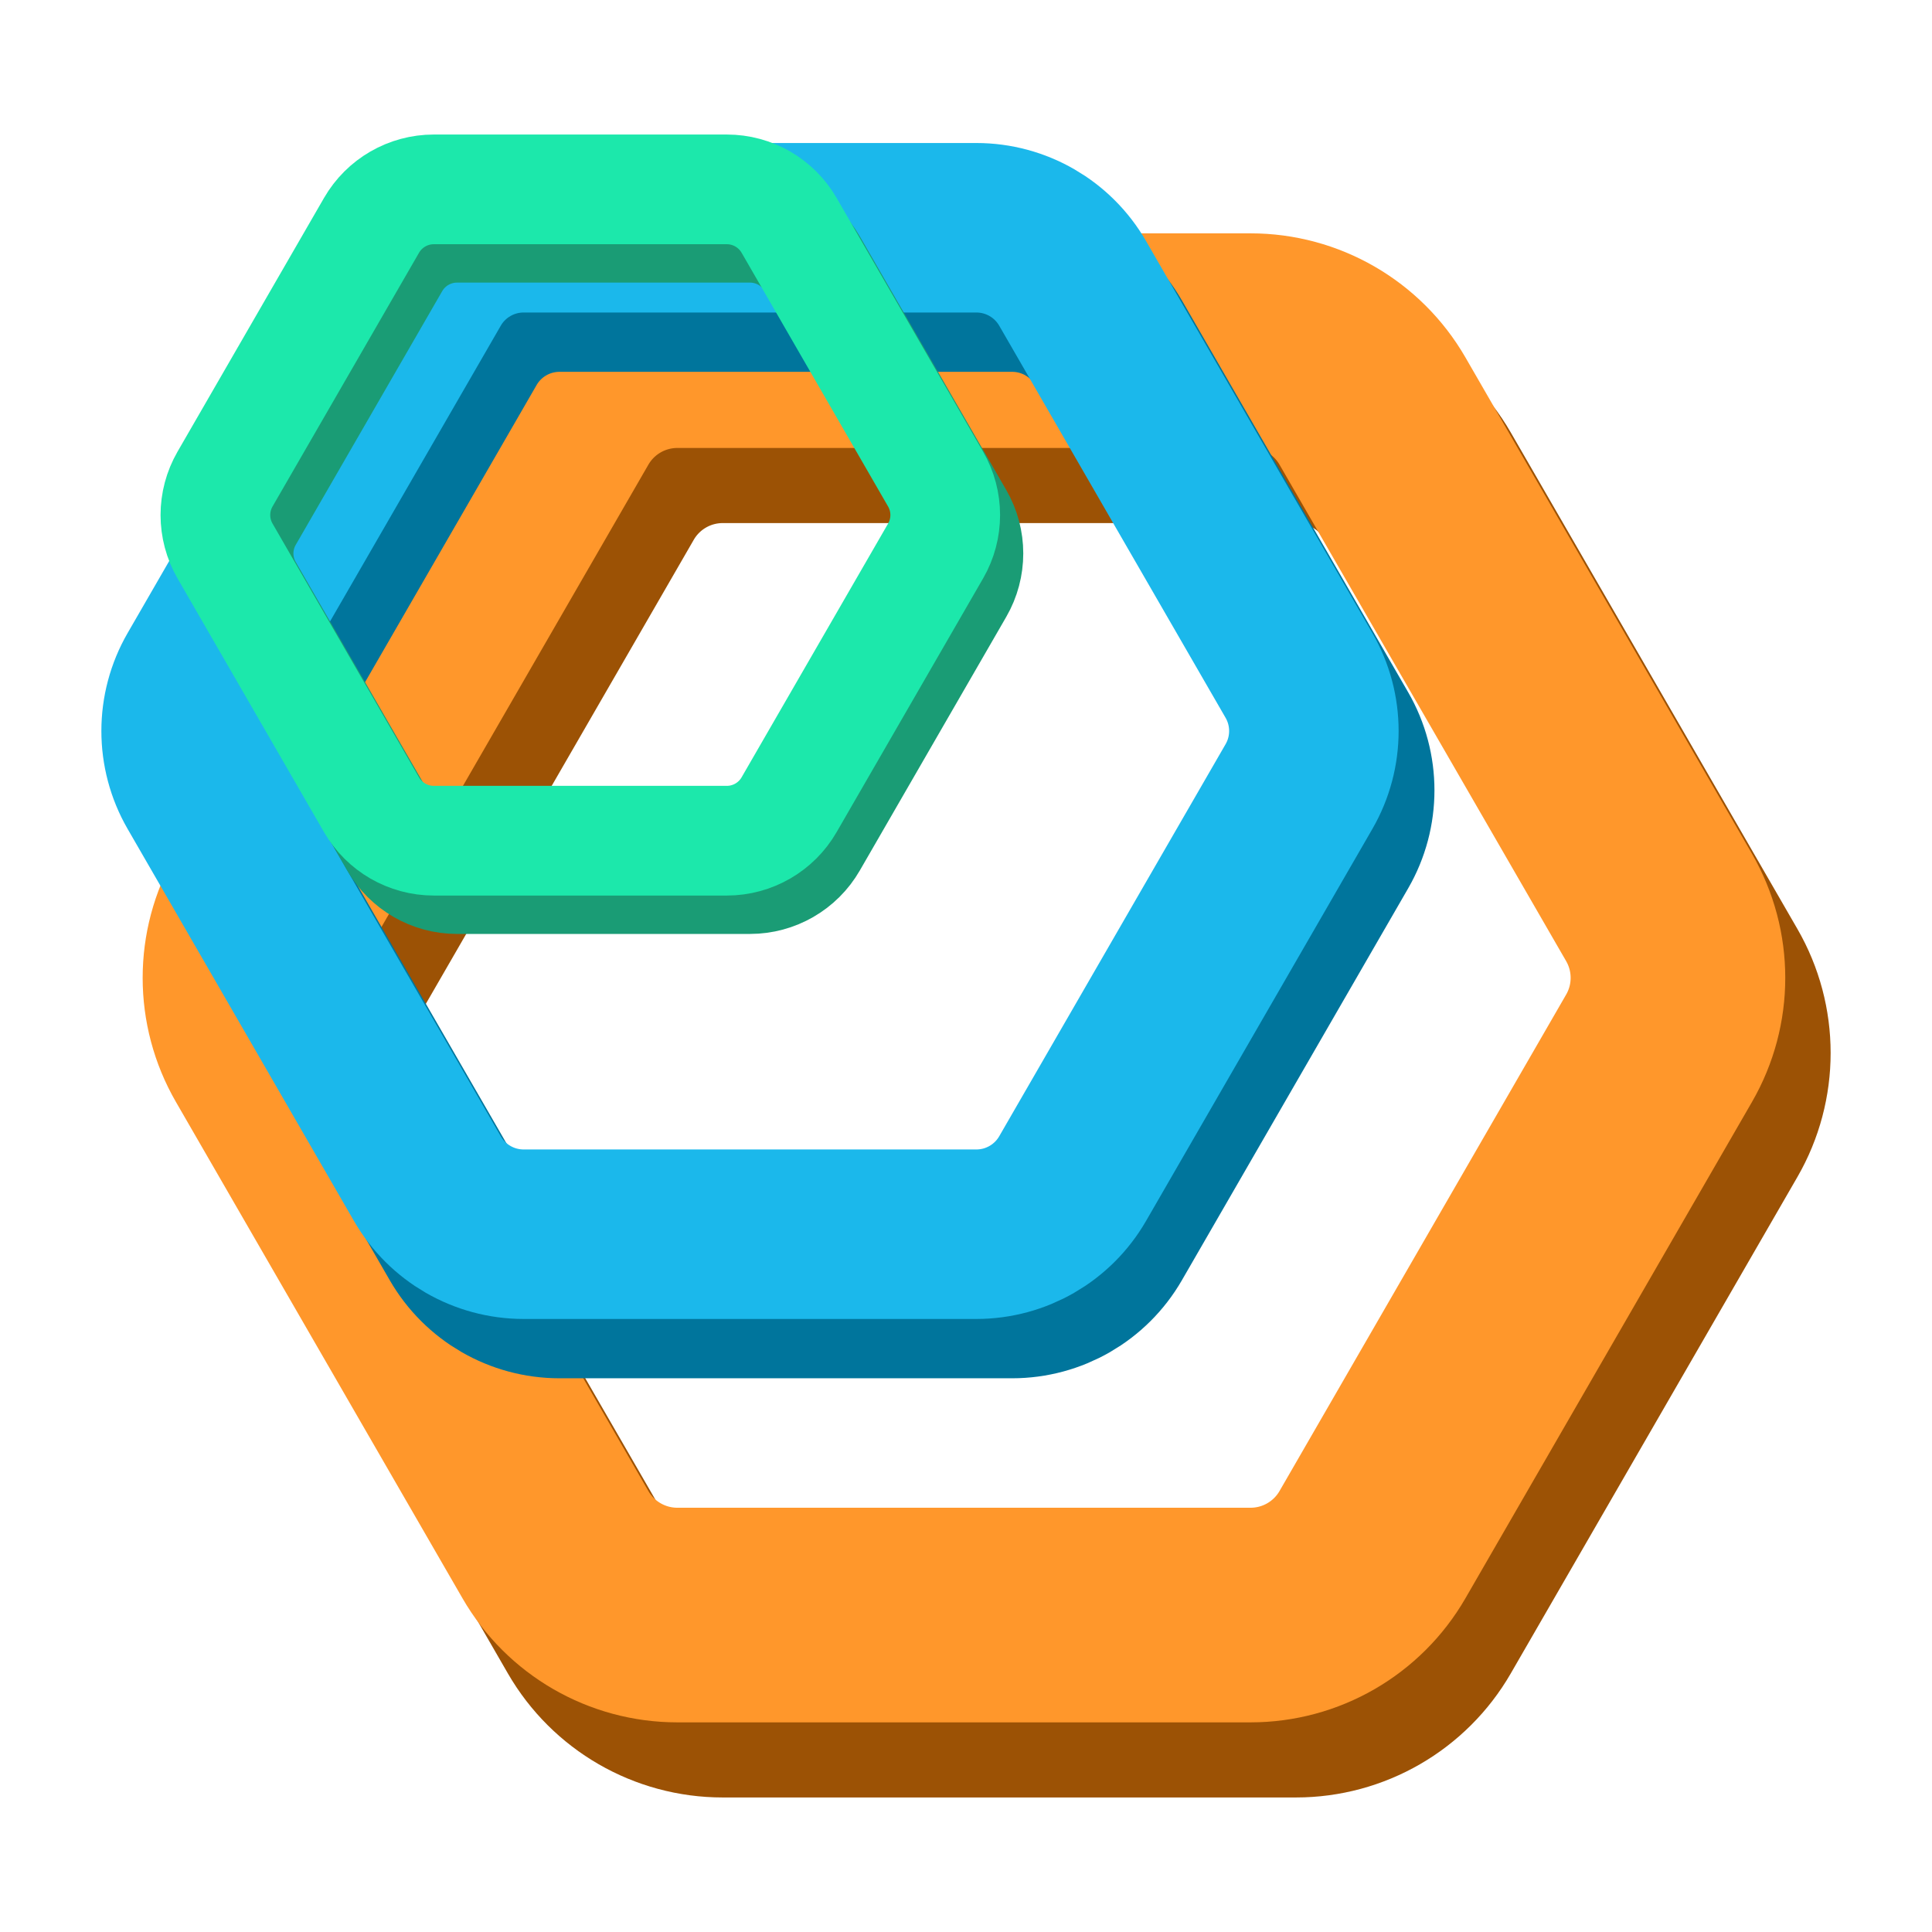
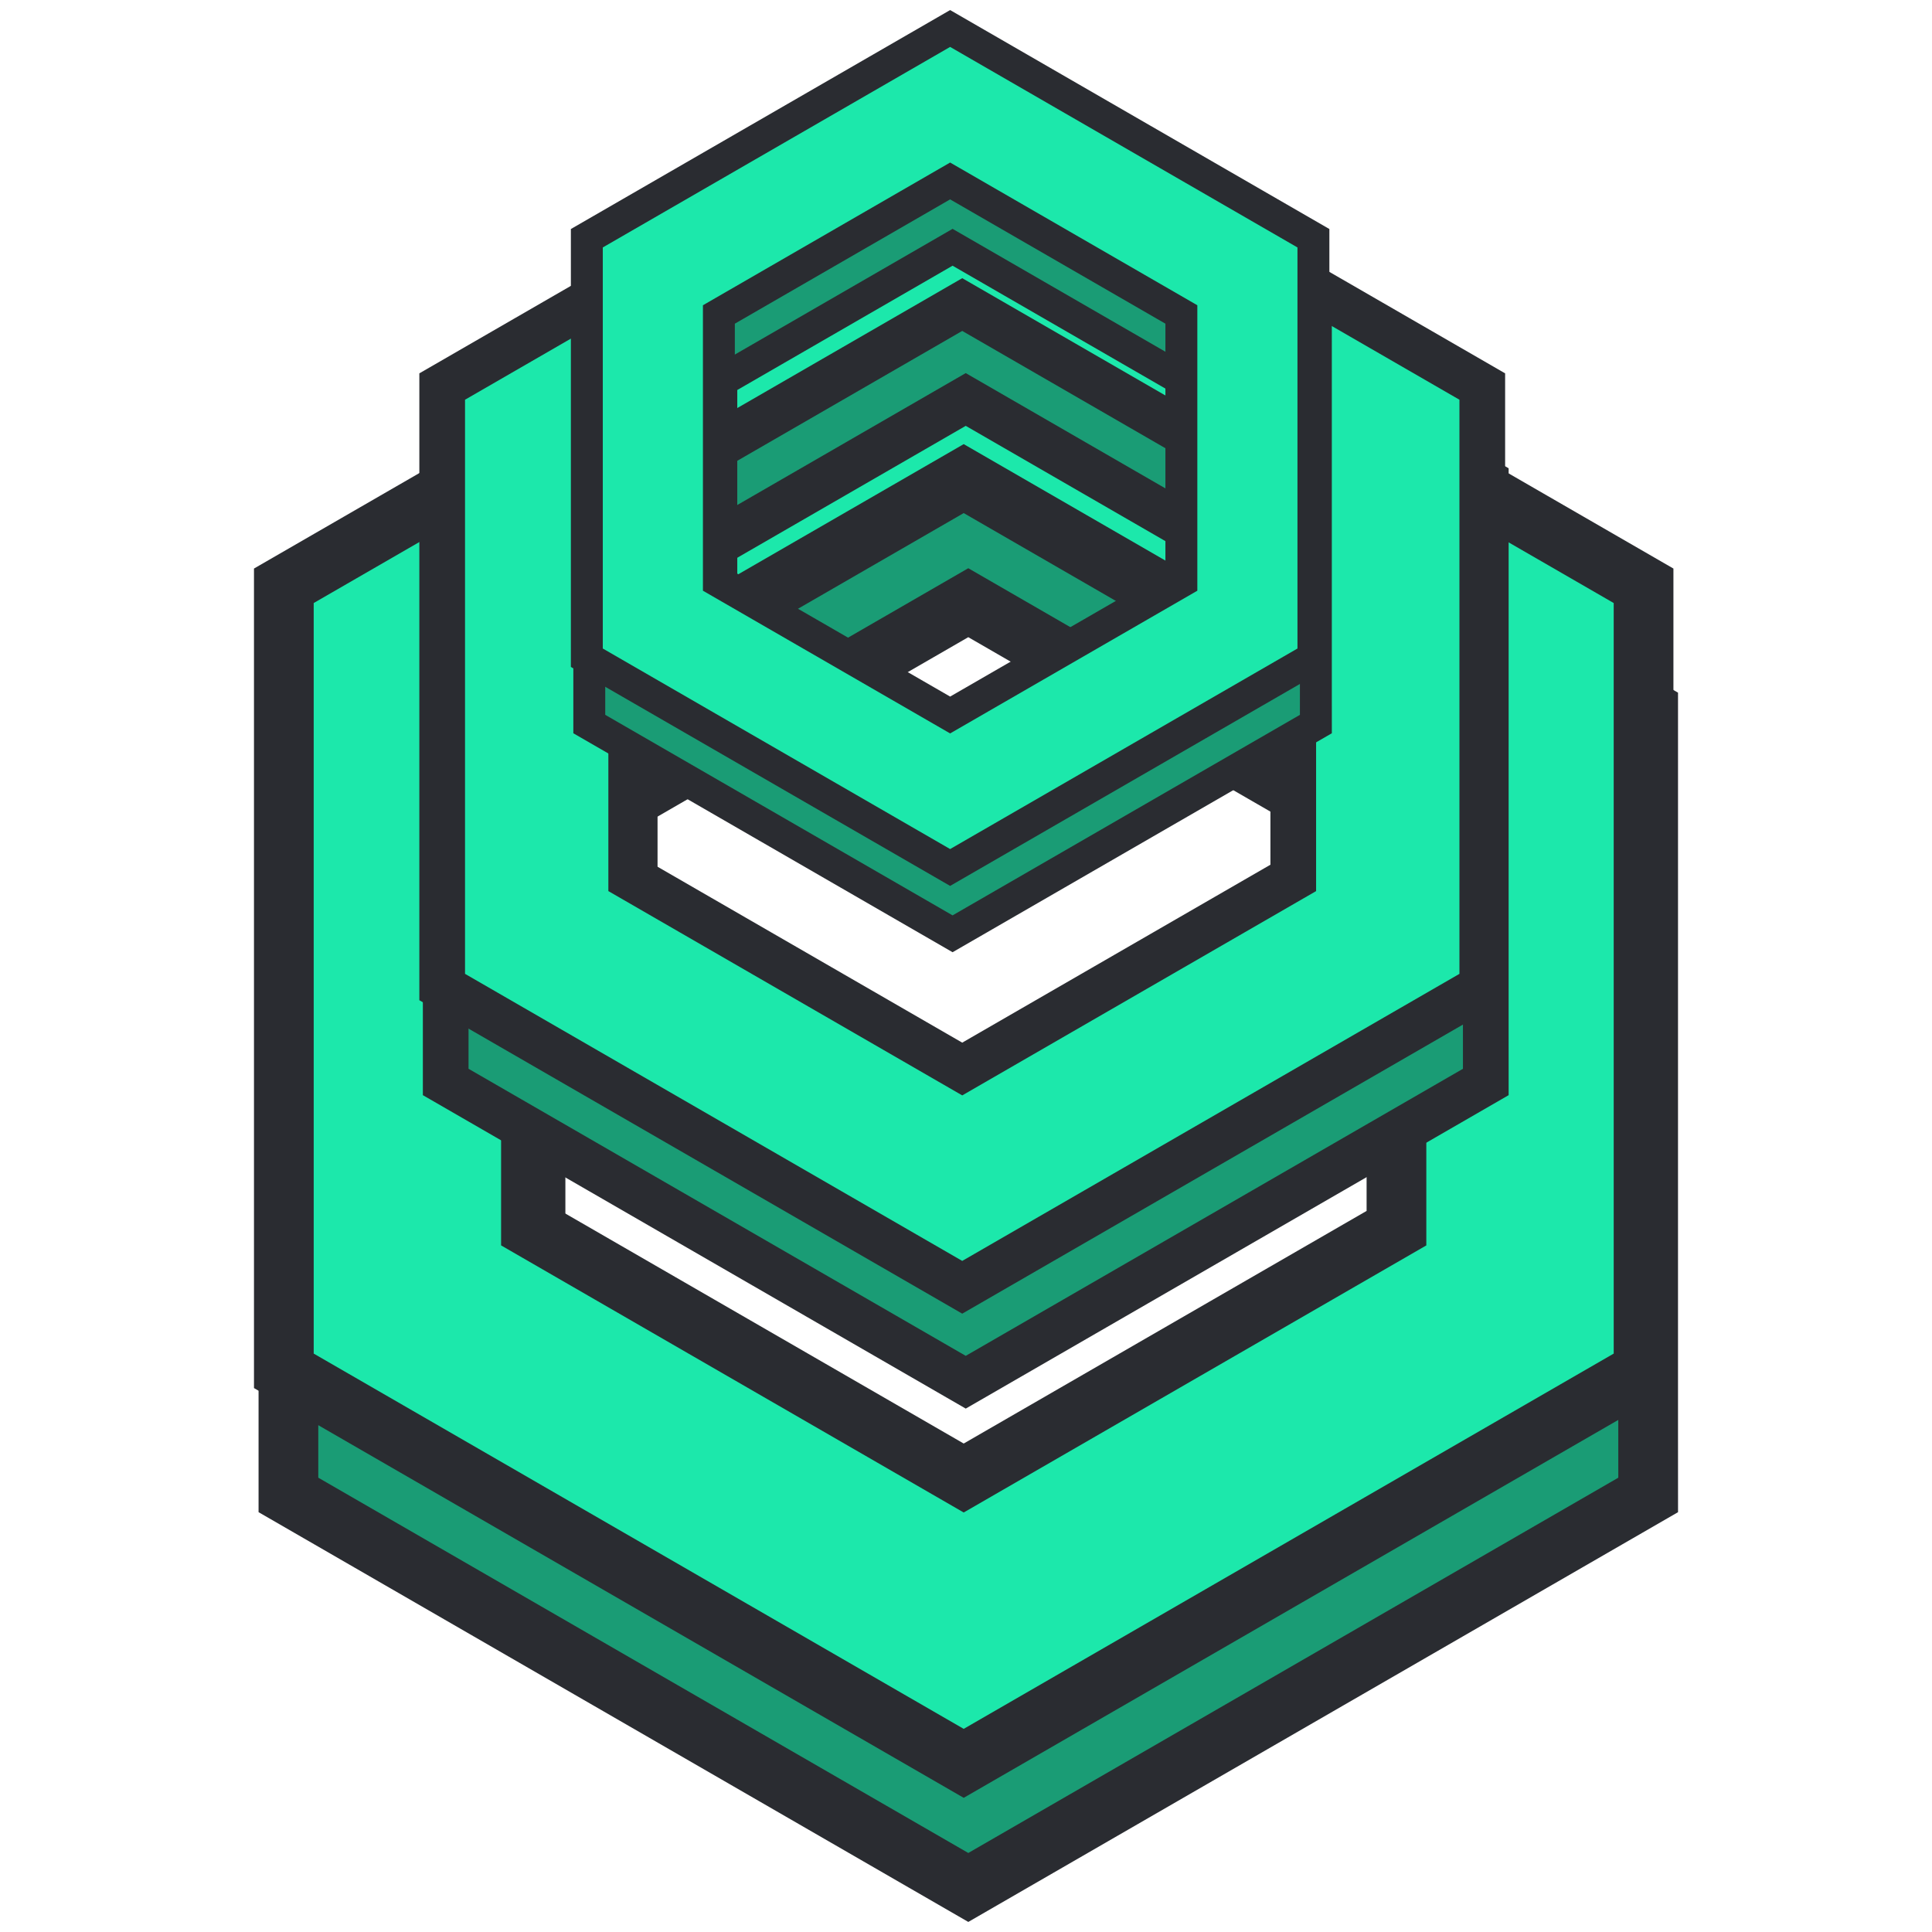
<svg xmlns="http://www.w3.org/2000/svg" width="500" height="500" viewBox="0 0 132.292 132.292" version="1.1" id="svg1" xml:space="preserve">
  <defs id="defs1">
    <rect x="116.927" y="131.946" width="301.72" height="311.915" id="rect5" />
    <rect x="134.562" y="144.81" width="293.185" height="242.836" id="rect4" />
    <rect x="104.998" y="201.882" width="239.585" height="131.247" id="rect2" />
  </defs>
-   <g id="layer1" transform="matrix(1.160199,0,0,1.160199,-59.60603,-80.91542)">
-     <g id="g16" transform="translate(1.907461,6.488474)">
-       <g id="g12" transform="matrix(1.110894,0,0,1.110894,-21.92271,-13.55078)">
-         <path style="fill:none;fill-opacity:1;stroke:#9c5205;stroke-width:52.827;stroke-dasharray:none;stroke-opacity:1" id="path1-7" transform="matrix(0.2158457,0,0,0.2158457,100.4057,94.48581)" d="m 252.093,159.06 -70.55,122.196 a 34.641,34.641 150 0 1 -30,17.321 l -141.099,0 a 34.641,34.641 30 0 1 -30,-17.321 L -90.105,159.06 a 34.641,34.641 90 0 1 0,-34.641 L -19.556,2.223 a 34.641,34.641 150 0 1 30,-17.321 l 141.099,0 a 34.641,34.641 30 0 1 30,17.321 L 252.093,124.419 a 34.641,34.641 90 0 1 0,34.641 z" />
-         <path style="fill:none;fill-opacity:1;stroke:#ff972b;stroke-width:52.827;stroke-dasharray:none;stroke-opacity:1" id="path7" transform="matrix(0.2158457,0,0,0.2158457,97.99507,90.49518)" d="m 252.093,159.06 -70.55,122.196 a 34.641,34.641 150 0 1 -30,17.321 l -141.099,0 a 34.641,34.641 30 0 1 -30,-17.321 L -90.105,159.06 a 34.641,34.641 90 0 1 0,-34.641 L -19.556,2.223 a 34.641,34.641 150 0 1 30,-17.321 l 141.099,0 a 34.641,34.641 30 0 1 30,17.321 L 252.093,124.419 a 34.641,34.641 90 0 1 0,34.641 z" />
-       </g>
-       <g id="g11" transform="matrix(1.110894,0,0,1.110894,-25.90994,-17.83241)">
-         <path style="fill:none;fill-opacity:1;stroke:#00759c;stroke-width:52.827;stroke-dasharray:none;stroke-opacity:1" id="path1" transform="matrix(0.1704638,0,0,0.1704638,95.79656,90.818)" d="m 252.093,159.06 -70.55,122.196 a 34.641,34.641 150 0 1 -30,17.321 l -141.099,0 a 34.641,34.641 30 0 1 -30,-17.321 L -90.105,159.06 a 34.641,34.641 90 0 1 0,-34.641 L -19.556,2.223 a 34.641,34.641 150 0 1 30,-17.321 l 141.099,0 a 34.641,34.641 30 0 1 30,17.321 L 252.093,124.419 a 34.641,34.641 90 0 1 0,34.641 z" />
-         <path style="fill:none;fill-opacity:1;stroke:#1bb8eb;stroke-width:52.827;stroke-dasharray:none;stroke-opacity:1" id="path8" transform="matrix(0.1704638,0,0,0.1704638,93.89273,87.6664)" d="m 252.093,159.06 -70.55,122.196 a 34.641,34.641 150 0 1 -30,17.321 l -141.099,0 a 34.641,34.641 30 0 1 -30,-17.321 L -90.105,159.06 a 34.641,34.641 90 0 1 0,-34.641 L -19.556,2.223 a 34.641,34.641 150 0 1 30,-17.321 l 141.099,0 a 34.641,34.641 30 0 1 30,17.321 L 252.093,124.419 a 34.641,34.641 90 0 1 0,34.641 z" />
-       </g>
-       <g id="g13" transform="matrix(0.7189227,0,0,0.7189227,6.290466,13.25578)">
-         <path style="fill:none;fill-opacity:1;stroke:#1a9c75;stroke-width:52.827;stroke-dasharray:none;stroke-opacity:1" id="path12" transform="matrix(0.1704638,0,0,0.1704638,95.79656,90.818)" d="m 252.093,159.06 -70.55,122.196 a 34.641,34.641 150 0 1 -30,17.321 l -141.099,0 a 34.641,34.641 30 0 1 -30,-17.321 L -90.105,159.06 a 34.641,34.641 90 0 1 0,-34.641 L -19.556,2.223 a 34.641,34.641 150 0 1 30,-17.321 l 141.099,0 a 34.641,34.641 30 0 1 30,17.321 L 252.093,124.419 a 34.641,34.641 90 0 1 0,34.641 z" />
-         <path style="fill:none;fill-opacity:1;stroke:#1ce8ab;stroke-width:52.827;stroke-dasharray:none;stroke-opacity:1" id="path13" transform="matrix(0.1704638,0,0,0.1704638,93.89273,87.6664)" d="m 252.093,159.06 -70.55,122.196 a 34.641,34.641 150 0 1 -30,17.321 l -141.099,0 a 34.641,34.641 30 0 1 -30,-17.321 L -90.105,159.06 a 34.641,34.641 90 0 1 0,-34.641 L -19.556,2.223 a 34.641,34.641 150 0 1 30,-17.321 l 141.099,0 a 34.641,34.641 30 0 1 30,17.321 L 252.093,124.419 a 34.641,34.641 90 0 1 0,34.641 z" />
-       </g>
+   <g id="g11" transform="matrix(0.7905245,0.4564095,-0.4564095,0.7905245,48.66776,-15.92114)">
+     <g id="g10" transform="matrix(1.560912,0,0,1.560912,-106.2615,-105.3814)" style="mix-blend-mode:normal;stroke:#2a2c31;stroke-width:5.74;stroke-dasharray:none;stroke-opacity:1;paint-order:stroke fill markers">
+       <path style="color:#000000;mix-blend-mode:normal;fill:#1a9c75;stroke:#2a2c31;stroke-width:4.788;stroke-dasharray:none;stroke-opacity:1;paint-order:stroke fill markers" d="M 27.34,13.428 12.297,39.483 27.34,65.538 H 57.426 L 72.469,39.483 71.384,37.605 57.426,13.428 Z m 4.336,7.511 H 53.089 L 63.795,39.483 53.089,58.027 H 31.676 L 20.97,39.483 Z" id="path9" transform="matrix(1.198907,0,0,1.198907,60.059,69.54636)" />
+       <path style="color:#000000;fill:#1ce8ab;stroke:#2a2c31;stroke-width:33.675;stroke-dasharray:none;stroke-opacity:1;paint-order:stroke fill markers" d="m -24.805,-41.51 -105.801,183.25 105.801,183.25 H 186.793 l 105.801,-183.25 -7.625,-13.207 -98.176,-170.043 z M 5.693,11.316 H 156.293 L 231.594,141.74 156.293,272.162 H 5.693 L -69.605,141.74 Z" id="path10" transform="matrix(0.1704638,0,0,0.1704638,93.89273,87.6664)" />
+     </g>
+     <g id="g5" transform="matrix(1.193988,0,0,1.193988,-77.7737,-83.23229)" style="mix-blend-mode:normal;stroke:#2a2c31;stroke-width:5.74;stroke-dasharray:none;stroke-opacity:1;paint-order:stroke fill markers">
+       <path style="color:#000000;mix-blend-mode:normal;fill:#1a9c75;stroke:#2a2c31;stroke-width:4.788;stroke-dasharray:none;stroke-opacity:1;paint-order:stroke fill markers" d="M 27.34,13.428 12.297,39.483 27.34,65.538 H 57.426 L 72.469,39.483 71.384,37.605 57.426,13.428 Z m 4.336,7.511 H 53.089 L 63.795,39.483 53.089,58.027 H 31.676 L 20.97,39.483 Z" id="path4" transform="matrix(1.198907,0,0,1.198907,60.059,69.54636)" />
+       <path style="color:#000000;fill:#1ce8ab;stroke:#2a2c31;stroke-width:33.675;stroke-dasharray:none;stroke-opacity:1;paint-order:stroke fill markers" d="m -24.805,-41.51 -105.801,183.25 105.801,183.25 H 186.793 l 105.801,-183.25 -7.625,-13.207 -98.176,-170.043 z M 5.693,11.316 H 156.293 L 231.594,141.74 156.293,272.162 H 5.693 L -69.605,141.74 Z" id="path5" transform="matrix(0.1704638,0,0,0.1704638,93.89273,87.6664)" />
+     </g>
+     <g id="g13" transform="matrix(0.8340933,0,0,0.8340933,-48.75667,-58.0455)" style="mix-blend-mode:normal;stroke:#2a2c31;stroke-width:5.74;stroke-dasharray:none;stroke-opacity:1;paint-order:stroke fill markers">
+       <path style="color:#000000;mix-blend-mode:normal;fill:#1a9c75;stroke:#2a2c31;stroke-width:4.788;stroke-dasharray:none;stroke-opacity:1;paint-order:stroke fill markers" d="M 27.34,13.428 12.297,39.483 27.34,65.538 H 57.426 L 72.469,39.483 71.384,37.605 57.426,13.428 Z m 4.336,7.511 H 53.089 L 63.795,39.483 53.089,58.027 H 31.676 L 20.97,39.483 Z" id="path12" transform="matrix(1.198907,0,0,1.198907,60.059,69.54636)" />
+       <path style="color:#000000;fill:#1ce8ab;stroke:#2a2c31;stroke-width:33.675;stroke-dasharray:none;stroke-opacity:1;paint-order:stroke fill markers" d="m -24.805,-41.51 -105.801,183.25 105.801,183.25 H 186.793 l 105.801,-183.25 -7.625,-13.207 -98.176,-170.043 z M 5.693,11.316 H 156.293 L 231.594,141.74 156.293,272.162 H 5.693 L -69.605,141.74 Z" id="path3" transform="matrix(0.1704638,0,0,0.1704638,93.89273,87.6664)" />
    </g>
  </g>
</svg>
